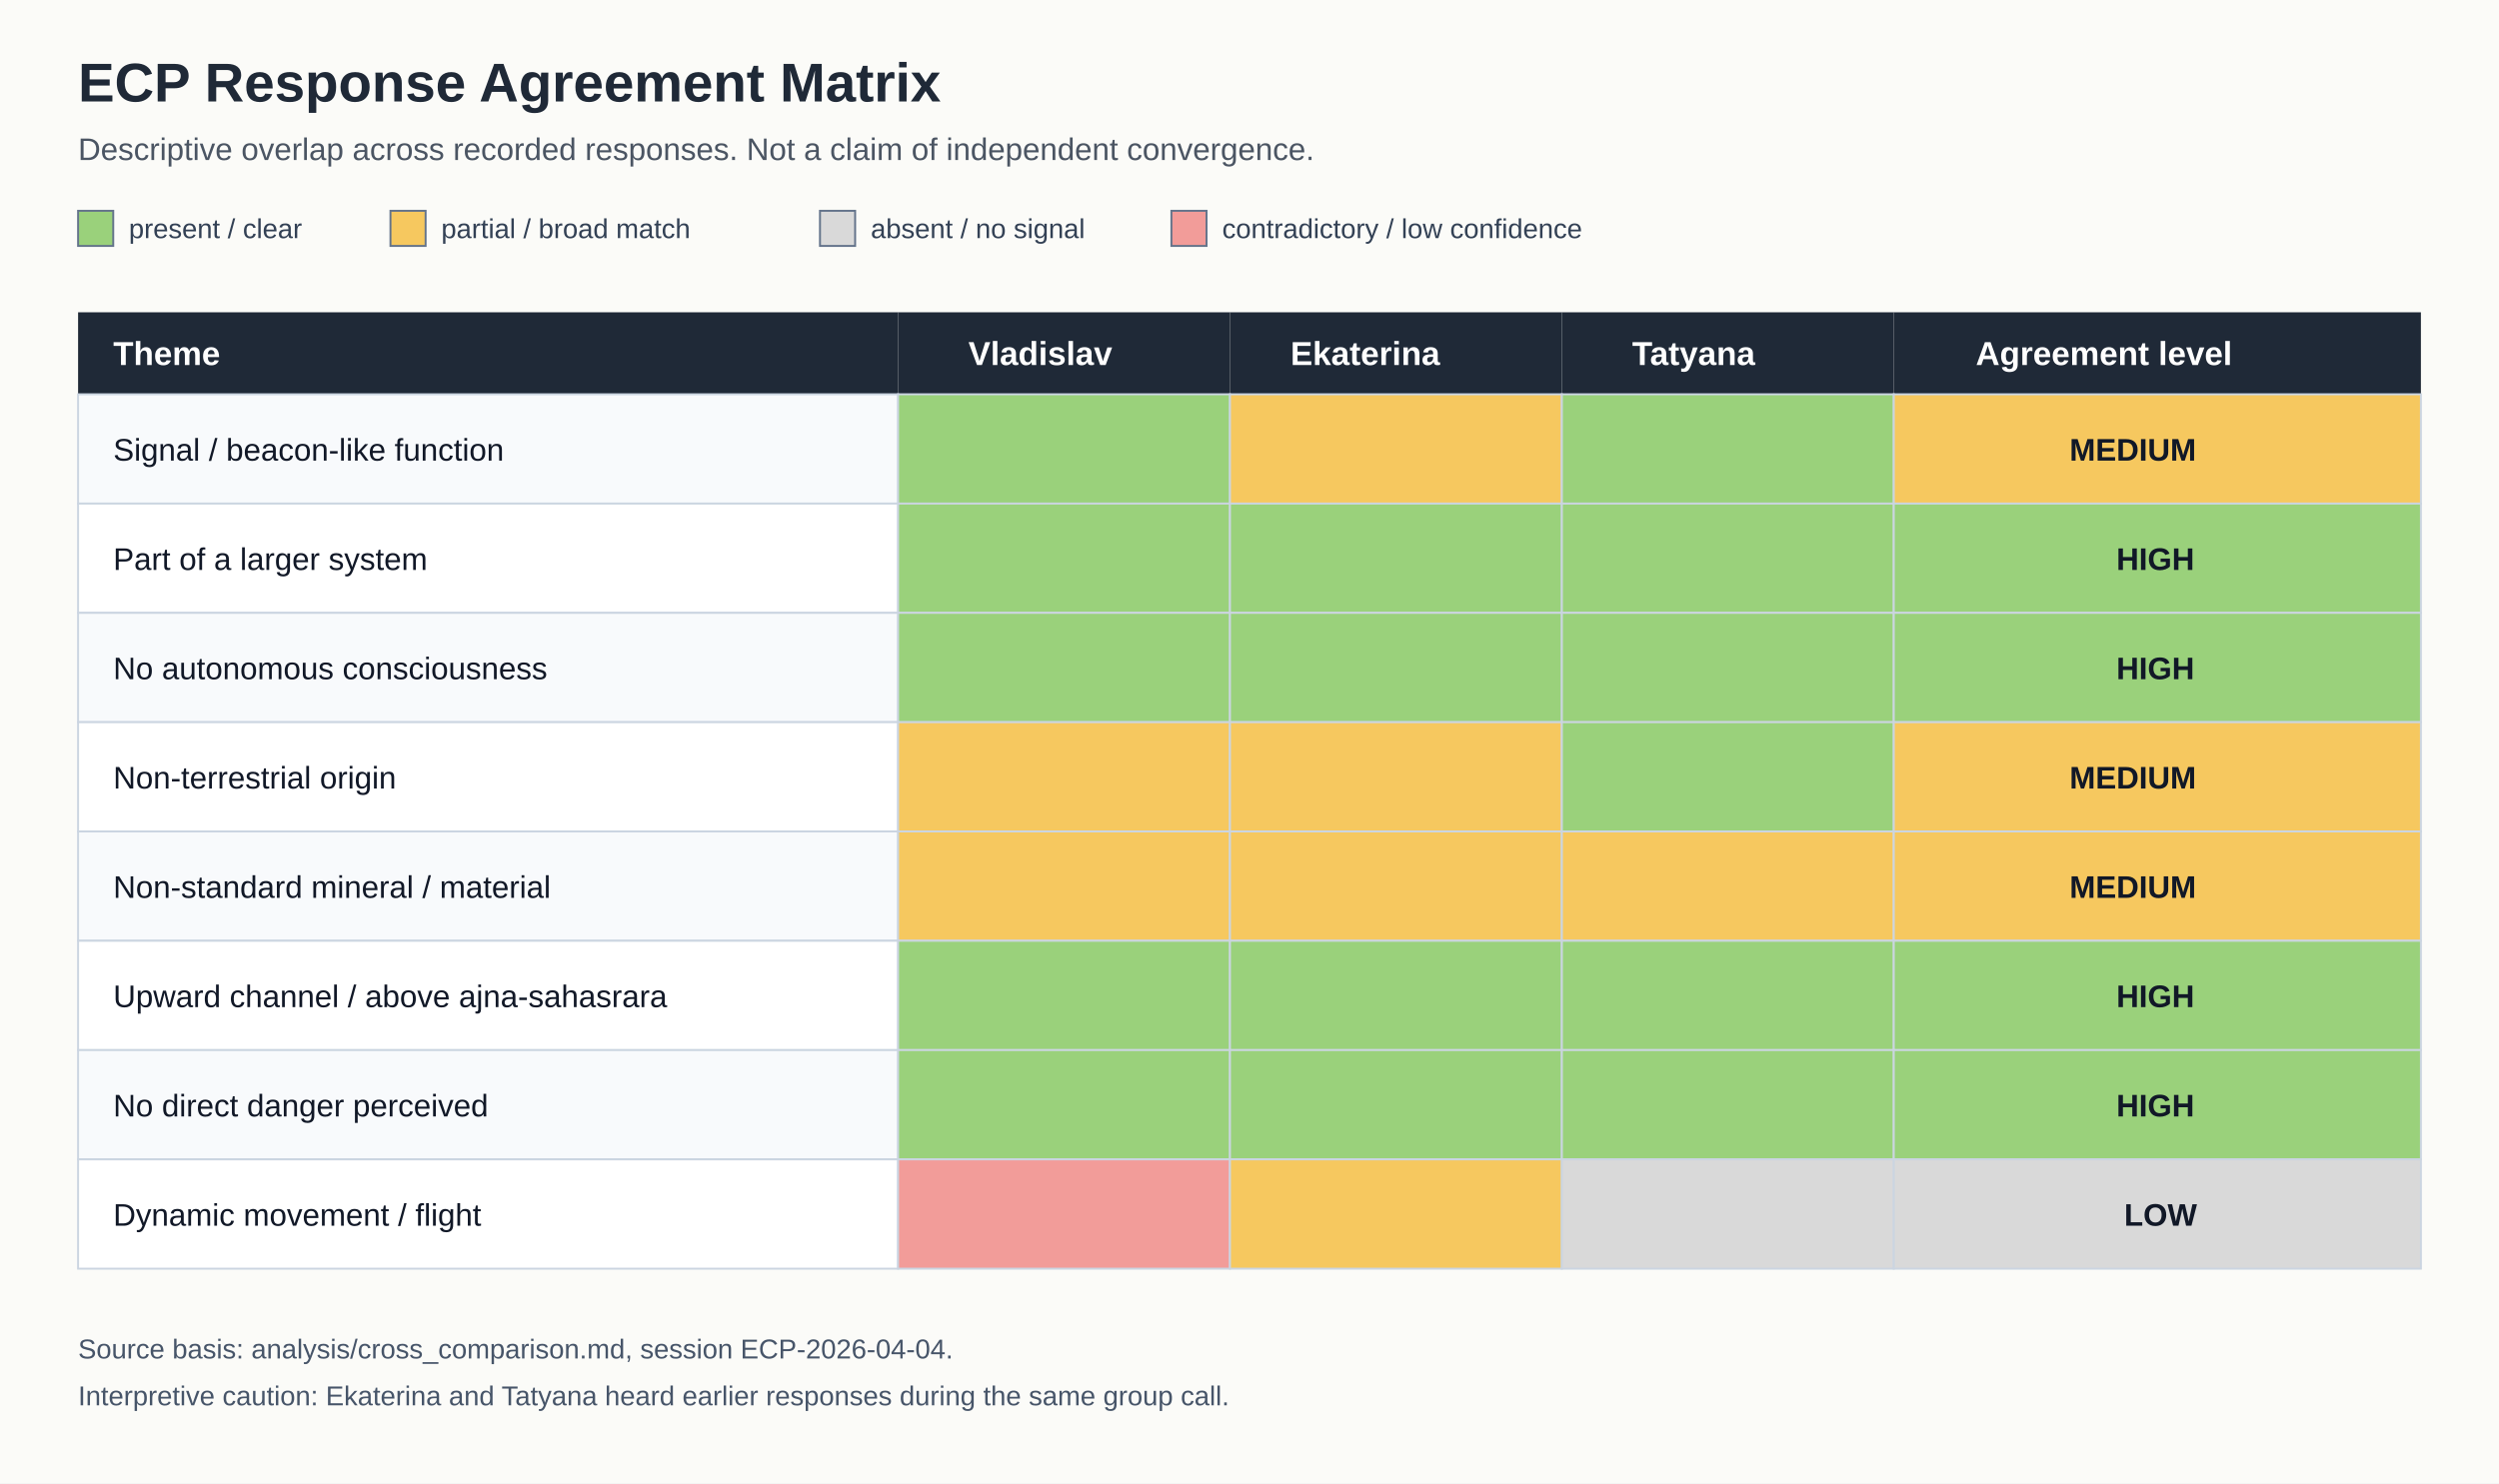
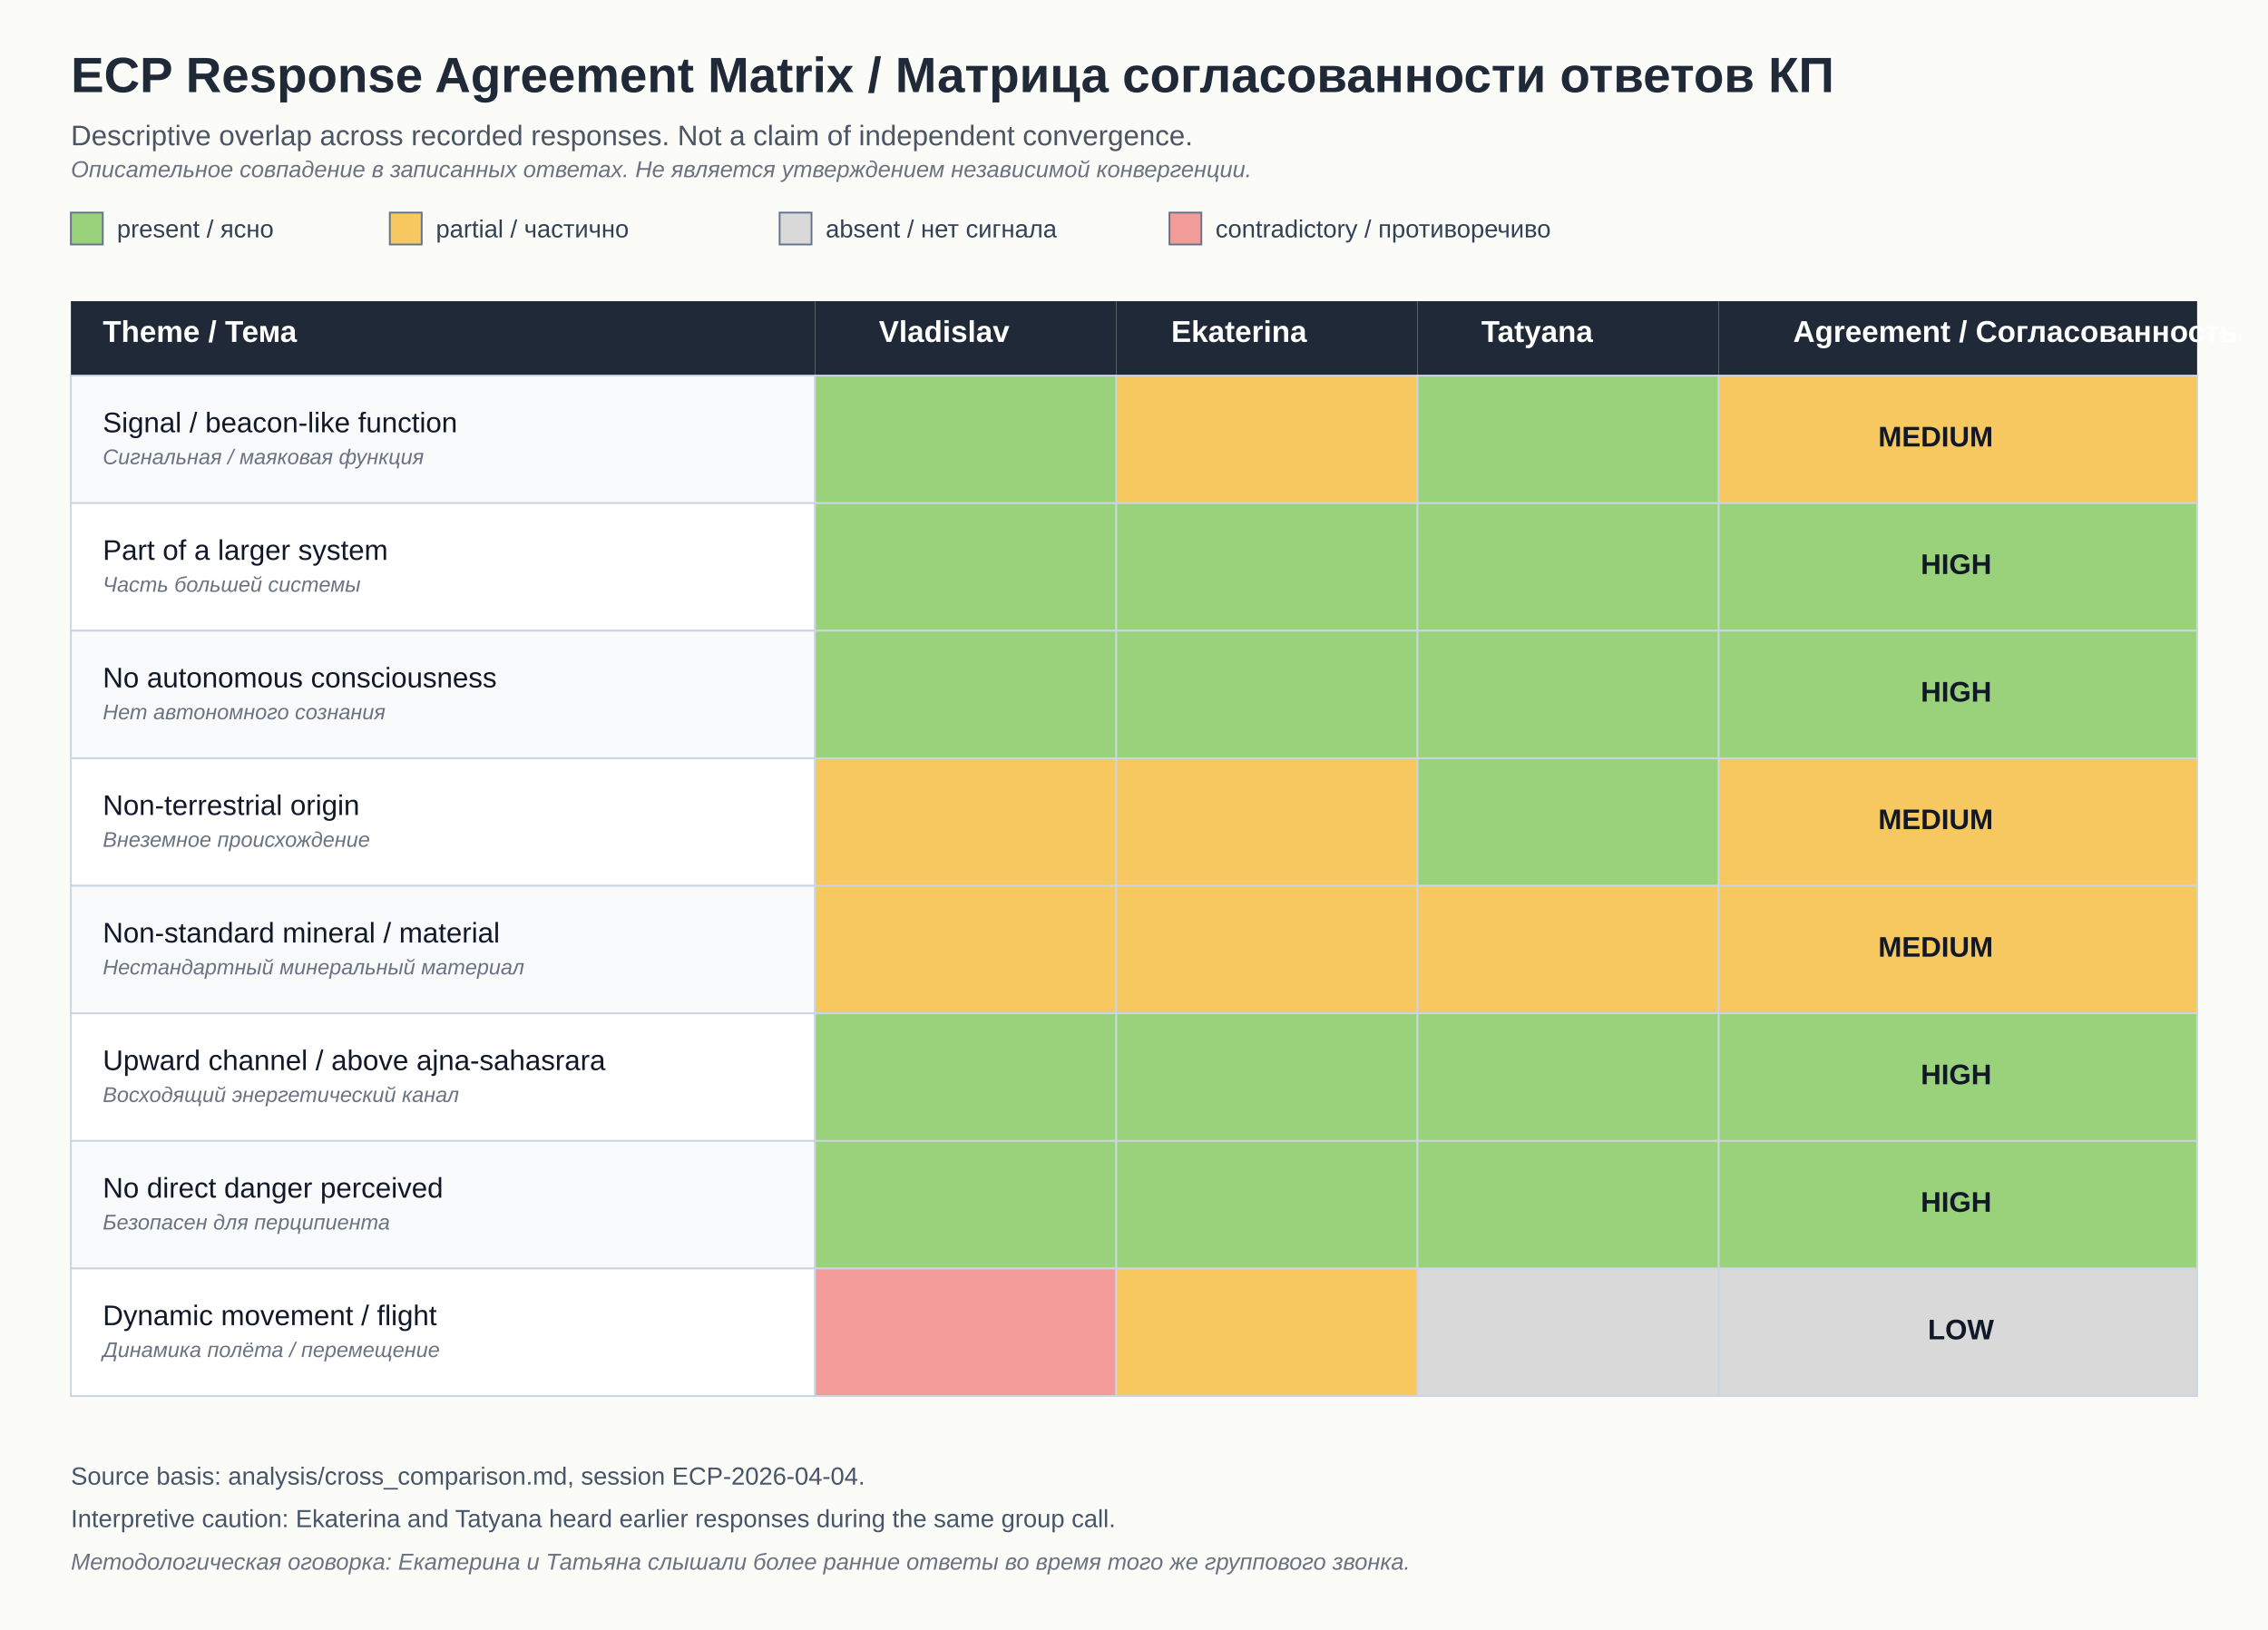
- <svg xmlns="http://www.w3.org/2000/svg" width="1280" height="760" viewBox="0 0 1280 760" role="img" aria-labelledby="title desc">
-   <rect width="1280" height="760" fill="#fbfbf8" />
-   <text x="40" y="52" font-family="Arial, Helvetica, sans-serif" font-size="28" font-weight="700" fill="#1f2937">ECP Response Agreement Matrix</text>
+ <svg xmlns="http://www.w3.org/2000/svg" width="1280" height="920" viewBox="0 0 1280 920" role="img" aria-labelledby="title desc">
+   <rect width="1280" height="920" fill="#fbfbf8" />
+   <text x="40" y="52" font-family="Arial, Helvetica, sans-serif" font-size="28" font-weight="700" fill="#1f2937">ECP Response Agreement Matrix / Матрица согласованности ответов КП</text>
  <text x="40" y="82" font-family="Arial, Helvetica, sans-serif" font-size="16" fill="#4b5563">Descriptive overlap across recorded responses. Not a claim of independent convergence.</text>
-   <rect x="40" y="108" width="18" height="18" fill="#9ad17b" stroke="#64748b" />
-   <text x="66" y="122" font-family="Arial, Helvetica, sans-serif" font-size="14" fill="#334155">present / clear</text>
-   <rect x="200" y="108" width="18" height="18" fill="#f6c85f" stroke="#64748b" />
-   <text x="226" y="122" font-family="Arial, Helvetica, sans-serif" font-size="14" fill="#334155">partial / broad match</text>
-   <rect x="420" y="108" width="18" height="18" fill="#d9d9d9" stroke="#64748b" />
-   <text x="446" y="122" font-family="Arial, Helvetica, sans-serif" font-size="14" fill="#334155">absent / no signal</text>
-   <rect x="600" y="108" width="18" height="18" fill="#f29c99" stroke="#64748b" />
-   <text x="626" y="122" font-family="Arial, Helvetica, sans-serif" font-size="14" fill="#334155">contradictory / low confidence</text>
-   <rect x="40" y="160" width="420" height="42" fill="#1f2937" />
-   <rect x="460" y="160" width="170" height="42" fill="#1f2937" />
-   <rect x="630" y="160" width="170" height="42" fill="#1f2937" />
-   <rect x="800" y="160" width="170" height="42" fill="#1f2937" />
-   <rect x="970" y="160" width="270" height="42" fill="#1f2937" />
-   <text x="58" y="187" font-family="Arial, Helvetica, sans-serif" font-size="17" font-weight="700" fill="#ffffff">Theme</text>
-   <text x="496" y="187" font-family="Arial, Helvetica, sans-serif" font-size="17" font-weight="700" fill="#ffffff">Vladislav</text>
-   <text x="661" y="187" font-family="Arial, Helvetica, sans-serif" font-size="17" font-weight="700" fill="#ffffff">Ekaterina</text>
-   <text x="836" y="187" font-family="Arial, Helvetica, sans-serif" font-size="17" font-weight="700" fill="#ffffff">Tatyana</text>
-   <text x="1012" y="187" font-family="Arial, Helvetica, sans-serif" font-size="17" font-weight="700" fill="#ffffff">Agreement level</text>
+   <text x="40" y="100" font-family="Arial, Helvetica, sans-serif" font-size="13" fill="#6b7280" font-style="italic">Описательное совпадение в записанных ответах. Не является утверждением независимой конвергенции.</text>
+   <rect x="40" y="120" width="18" height="18" fill="#9ad17b" stroke="#64748b" />
+   <text x="66" y="134" font-family="Arial, Helvetica, sans-serif" font-size="14" fill="#334155">present / ясно</text>
+   <rect x="220" y="120" width="18" height="18" fill="#f6c85f" stroke="#64748b" />
+   <text x="246" y="134" font-family="Arial, Helvetica, sans-serif" font-size="14" fill="#334155">partial / частично</text>
+   <rect x="440" y="120" width="18" height="18" fill="#d9d9d9" stroke="#64748b" />
+   <text x="466" y="134" font-family="Arial, Helvetica, sans-serif" font-size="14" fill="#334155">absent / нет сигнала</text>
+   <rect x="660" y="120" width="18" height="18" fill="#f29c99" stroke="#64748b" />
+   <text x="686" y="134" font-family="Arial, Helvetica, sans-serif" font-size="14" fill="#334155">contradictory / противоречиво</text>
+   <rect x="40" y="170" width="420" height="42" fill="#1f2937" />
+   <rect x="460" y="170" width="170" height="42" fill="#1f2937" />
+   <rect x="630" y="170" width="170" height="42" fill="#1f2937" />
+   <rect x="800" y="170" width="170" height="42" fill="#1f2937" />
+   <rect x="970" y="170" width="270" height="42" fill="#1f2937" />
+   <text x="58" y="193" font-family="Arial, Helvetica, sans-serif" font-size="17" font-weight="700" fill="#ffffff">Theme / Тема</text>
+   <text x="496" y="193" font-family="Arial, Helvetica, sans-serif" font-size="17" font-weight="700" fill="#ffffff">Vladislav</text>
+   <text x="661" y="193" font-family="Arial, Helvetica, sans-serif" font-size="17" font-weight="700" fill="#ffffff">Ekaterina</text>
+   <text x="836" y="193" font-family="Arial, Helvetica, sans-serif" font-size="17" font-weight="700" fill="#ffffff">Tatyana</text>
+   <text x="1012" y="193" font-family="Arial, Helvetica, sans-serif" font-size="17" font-weight="700" fill="#ffffff">Agreement / Согласованность</text>
  <g font-family="Arial, Helvetica, sans-serif" font-size="16" fill="#111827">
-     <rect x="40" y="202" width="420" height="56" fill="#f8fafc" stroke="#cbd5e1" />
-     <rect x="460" y="202" width="170" height="56" fill="#9ad17b" stroke="#cbd5e1" />
-     <rect x="630" y="202" width="170" height="56" fill="#f6c85f" stroke="#cbd5e1" />
-     <rect x="800" y="202" width="170" height="56" fill="#9ad17b" stroke="#cbd5e1" />
-     <rect x="970" y="202" width="270" height="56" fill="#f6c85f" stroke="#cbd5e1" />
-     <text x="58" y="236">Signal / beacon-like function</text>
-     <text x="1060" y="236" font-weight="700">MEDIUM</text>
-     <rect x="40" y="258" width="420" height="56" fill="#ffffff" stroke="#cbd5e1" />
-     <rect x="460" y="258" width="170" height="56" fill="#9ad17b" stroke="#cbd5e1" />
-     <rect x="630" y="258" width="170" height="56" fill="#9ad17b" stroke="#cbd5e1" />
-     <rect x="800" y="258" width="170" height="56" fill="#9ad17b" stroke="#cbd5e1" />
-     <rect x="970" y="258" width="270" height="56" fill="#9ad17b" stroke="#cbd5e1" />
-     <text x="58" y="292">Part of a larger system</text>
-     <text x="1084" y="292" font-weight="700">HIGH</text>
-     <rect x="40" y="314" width="420" height="56" fill="#f8fafc" stroke="#cbd5e1" />
-     <rect x="460" y="314" width="170" height="56" fill="#9ad17b" stroke="#cbd5e1" />
-     <rect x="630" y="314" width="170" height="56" fill="#9ad17b" stroke="#cbd5e1" />
-     <rect x="800" y="314" width="170" height="56" fill="#9ad17b" stroke="#cbd5e1" />
-     <rect x="970" y="314" width="270" height="56" fill="#9ad17b" stroke="#cbd5e1" />
-     <text x="58" y="348">No autonomous consciousness</text>
-     <text x="1084" y="348" font-weight="700">HIGH</text>
-     <rect x="40" y="370" width="420" height="56" fill="#ffffff" stroke="#cbd5e1" />
-     <rect x="460" y="370" width="170" height="56" fill="#f6c85f" stroke="#cbd5e1" />
-     <rect x="630" y="370" width="170" height="56" fill="#f6c85f" stroke="#cbd5e1" />
-     <rect x="800" y="370" width="170" height="56" fill="#9ad17b" stroke="#cbd5e1" />
-     <rect x="970" y="370" width="270" height="56" fill="#f6c85f" stroke="#cbd5e1" />
-     <text x="58" y="404">Non-terrestrial origin</text>
-     <text x="1060" y="404" font-weight="700">MEDIUM</text>
-     <rect x="40" y="426" width="420" height="56" fill="#f8fafc" stroke="#cbd5e1" />
-     <rect x="460" y="426" width="170" height="56" fill="#f6c85f" stroke="#cbd5e1" />
-     <rect x="630" y="426" width="170" height="56" fill="#f6c85f" stroke="#cbd5e1" />
-     <rect x="800" y="426" width="170" height="56" fill="#f6c85f" stroke="#cbd5e1" />
-     <rect x="970" y="426" width="270" height="56" fill="#f6c85f" stroke="#cbd5e1" />
-     <text x="58" y="460">Non-standard mineral / material</text>
-     <text x="1060" y="460" font-weight="700">MEDIUM</text>
-     <rect x="40" y="482" width="420" height="56" fill="#ffffff" stroke="#cbd5e1" />
-     <rect x="460" y="482" width="170" height="56" fill="#9ad17b" stroke="#cbd5e1" />
-     <rect x="630" y="482" width="170" height="56" fill="#9ad17b" stroke="#cbd5e1" />
-     <rect x="800" y="482" width="170" height="56" fill="#9ad17b" stroke="#cbd5e1" />
-     <rect x="970" y="482" width="270" height="56" fill="#9ad17b" stroke="#cbd5e1" />
-     <text x="58" y="516">Upward channel / above ajna-sahasrara</text>
-     <text x="1084" y="516" font-weight="700">HIGH</text>
-     <rect x="40" y="538" width="420" height="56" fill="#f8fafc" stroke="#cbd5e1" />
-     <rect x="460" y="538" width="170" height="56" fill="#9ad17b" stroke="#cbd5e1" />
-     <rect x="630" y="538" width="170" height="56" fill="#9ad17b" stroke="#cbd5e1" />
-     <rect x="800" y="538" width="170" height="56" fill="#9ad17b" stroke="#cbd5e1" />
-     <rect x="970" y="538" width="270" height="56" fill="#9ad17b" stroke="#cbd5e1" />
-     <text x="58" y="572">No direct danger perceived</text>
-     <text x="1084" y="572" font-weight="700">HIGH</text>
-     <rect x="40" y="594" width="420" height="56" fill="#ffffff" stroke="#cbd5e1" />
-     <rect x="460" y="594" width="170" height="56" fill="#f29c99" stroke="#cbd5e1" />
-     <rect x="630" y="594" width="170" height="56" fill="#f6c85f" stroke="#cbd5e1" />
-     <rect x="800" y="594" width="170" height="56" fill="#d9d9d9" stroke="#cbd5e1" />
-     <rect x="970" y="594" width="270" height="56" fill="#d9d9d9" stroke="#cbd5e1" />
-     <text x="58" y="628">Dynamic movement / flight</text>
-     <text x="1088" y="628" font-weight="700">LOW</text>
+     <rect x="40" y="212" width="420" height="72" fill="#f8fafc" stroke="#cbd5e1" />
+     <rect x="460" y="212" width="170" height="72" fill="#9ad17b" stroke="#cbd5e1" />
+     <rect x="630" y="212" width="170" height="72" fill="#f6c85f" stroke="#cbd5e1" />
+     <rect x="800" y="212" width="170" height="72" fill="#9ad17b" stroke="#cbd5e1" />
+     <rect x="970" y="212" width="270" height="72" fill="#f6c85f" stroke="#cbd5e1" />
+     <text x="58" y="244">Signal / beacon-like function</text>
+     <text x="58" y="262" font-size="12" fill="#6b7280" font-style="italic">Сигнальная / маяковая функция</text>
+     <text x="1060" y="252" font-weight="700">MEDIUM</text>
+     <rect x="40" y="284" width="420" height="72" fill="#ffffff" stroke="#cbd5e1" />
+     <rect x="460" y="284" width="170" height="72" fill="#9ad17b" stroke="#cbd5e1" />
+     <rect x="630" y="284" width="170" height="72" fill="#9ad17b" stroke="#cbd5e1" />
+     <rect x="800" y="284" width="170" height="72" fill="#9ad17b" stroke="#cbd5e1" />
+     <rect x="970" y="284" width="270" height="72" fill="#9ad17b" stroke="#cbd5e1" />
+     <text x="58" y="316">Part of a larger system</text>
+     <text x="58" y="334" font-size="12" fill="#6b7280" font-style="italic">Часть большей системы</text>
+     <text x="1084" y="324" font-weight="700">HIGH</text>
+     <rect x="40" y="356" width="420" height="72" fill="#f8fafc" stroke="#cbd5e1" />
+     <rect x="460" y="356" width="170" height="72" fill="#9ad17b" stroke="#cbd5e1" />
+     <rect x="630" y="356" width="170" height="72" fill="#9ad17b" stroke="#cbd5e1" />
+     <rect x="800" y="356" width="170" height="72" fill="#9ad17b" stroke="#cbd5e1" />
+     <rect x="970" y="356" width="270" height="72" fill="#9ad17b" stroke="#cbd5e1" />
+     <text x="58" y="388">No autonomous consciousness</text>
+     <text x="58" y="406" font-size="12" fill="#6b7280" font-style="italic">Нет автономного сознания</text>
+     <text x="1084" y="396" font-weight="700">HIGH</text>
+     <rect x="40" y="428" width="420" height="72" fill="#ffffff" stroke="#cbd5e1" />
+     <rect x="460" y="428" width="170" height="72" fill="#f6c85f" stroke="#cbd5e1" />
+     <rect x="630" y="428" width="170" height="72" fill="#f6c85f" stroke="#cbd5e1" />
+     <rect x="800" y="428" width="170" height="72" fill="#9ad17b" stroke="#cbd5e1" />
+     <rect x="970" y="428" width="270" height="72" fill="#f6c85f" stroke="#cbd5e1" />
+     <text x="58" y="460">Non-terrestrial origin</text>
+     <text x="58" y="478" font-size="12" fill="#6b7280" font-style="italic">Внеземное происхождение</text>
+     <text x="1060" y="468" font-weight="700">MEDIUM</text>
+     <rect x="40" y="500" width="420" height="72" fill="#f8fafc" stroke="#cbd5e1" />
+     <rect x="460" y="500" width="170" height="72" fill="#f6c85f" stroke="#cbd5e1" />
+     <rect x="630" y="500" width="170" height="72" fill="#f6c85f" stroke="#cbd5e1" />
+     <rect x="800" y="500" width="170" height="72" fill="#f6c85f" stroke="#cbd5e1" />
+     <rect x="970" y="500" width="270" height="72" fill="#f6c85f" stroke="#cbd5e1" />
+     <text x="58" y="532">Non-standard mineral / material</text>
+     <text x="58" y="550" font-size="12" fill="#6b7280" font-style="italic">Нестандартный минеральный материал</text>
+     <text x="1060" y="540" font-weight="700">MEDIUM</text>
+     <rect x="40" y="572" width="420" height="72" fill="#ffffff" stroke="#cbd5e1" />
+     <rect x="460" y="572" width="170" height="72" fill="#9ad17b" stroke="#cbd5e1" />
+     <rect x="630" y="572" width="170" height="72" fill="#9ad17b" stroke="#cbd5e1" />
+     <rect x="800" y="572" width="170" height="72" fill="#9ad17b" stroke="#cbd5e1" />
+     <rect x="970" y="572" width="270" height="72" fill="#9ad17b" stroke="#cbd5e1" />
+     <text x="58" y="604">Upward channel / above ajna-sahasrara</text>
+     <text x="58" y="622" font-size="12" fill="#6b7280" font-style="italic">Восходящий энергетический канал</text>
+     <text x="1084" y="612" font-weight="700">HIGH</text>
+     <rect x="40" y="644" width="420" height="72" fill="#f8fafc" stroke="#cbd5e1" />
+     <rect x="460" y="644" width="170" height="72" fill="#9ad17b" stroke="#cbd5e1" />
+     <rect x="630" y="644" width="170" height="72" fill="#9ad17b" stroke="#cbd5e1" />
+     <rect x="800" y="644" width="170" height="72" fill="#9ad17b" stroke="#cbd5e1" />
+     <rect x="970" y="644" width="270" height="72" fill="#9ad17b" stroke="#cbd5e1" />
+     <text x="58" y="676">No direct danger perceived</text>
+     <text x="58" y="694" font-size="12" fill="#6b7280" font-style="italic">Безопасен для перципиента</text>
+     <text x="1084" y="684" font-weight="700">HIGH</text>
+     <rect x="40" y="716" width="420" height="72" fill="#ffffff" stroke="#cbd5e1" />
+     <rect x="460" y="716" width="170" height="72" fill="#f29c99" stroke="#cbd5e1" />
+     <rect x="630" y="716" width="170" height="72" fill="#f6c85f" stroke="#cbd5e1" />
+     <rect x="800" y="716" width="170" height="72" fill="#d9d9d9" stroke="#cbd5e1" />
+     <rect x="970" y="716" width="270" height="72" fill="#d9d9d9" stroke="#cbd5e1" />
+     <text x="58" y="748">Dynamic movement / flight</text>
+     <text x="58" y="766" font-size="12" fill="#6b7280" font-style="italic">Динамика полёта / перемещение</text>
+     <text x="1088" y="756" font-weight="700">LOW</text>
  </g>
-   <text x="40" y="696" font-family="Arial, Helvetica, sans-serif" font-size="14" fill="#475569">Source basis: analysis/cross_comparison.md, session ECP-2026-04-04.</text>
-   <text x="40" y="720" font-family="Arial, Helvetica, sans-serif" font-size="14" fill="#475569">Interpretive caution: Ekaterina and Tatyana heard earlier responses during the same group call.</text>
+   <text x="40" y="838" font-family="Arial, Helvetica, sans-serif" font-size="14" fill="#475569">Source basis: analysis/cross_comparison.md, session ECP-2026-04-04.</text>
+   <text x="40" y="862" font-family="Arial, Helvetica, sans-serif" font-size="14" fill="#475569">Interpretive caution: Ekaterina and Tatyana heard earlier responses during the same group call.</text>
+   <text x="40" y="886" font-family="Arial, Helvetica, sans-serif" font-size="13" fill="#6b7280" font-style="italic">Методологическая оговорка: Екатерина и Татьяна слышали более ранние ответы во время того же группового звонка.</text>
</svg>
